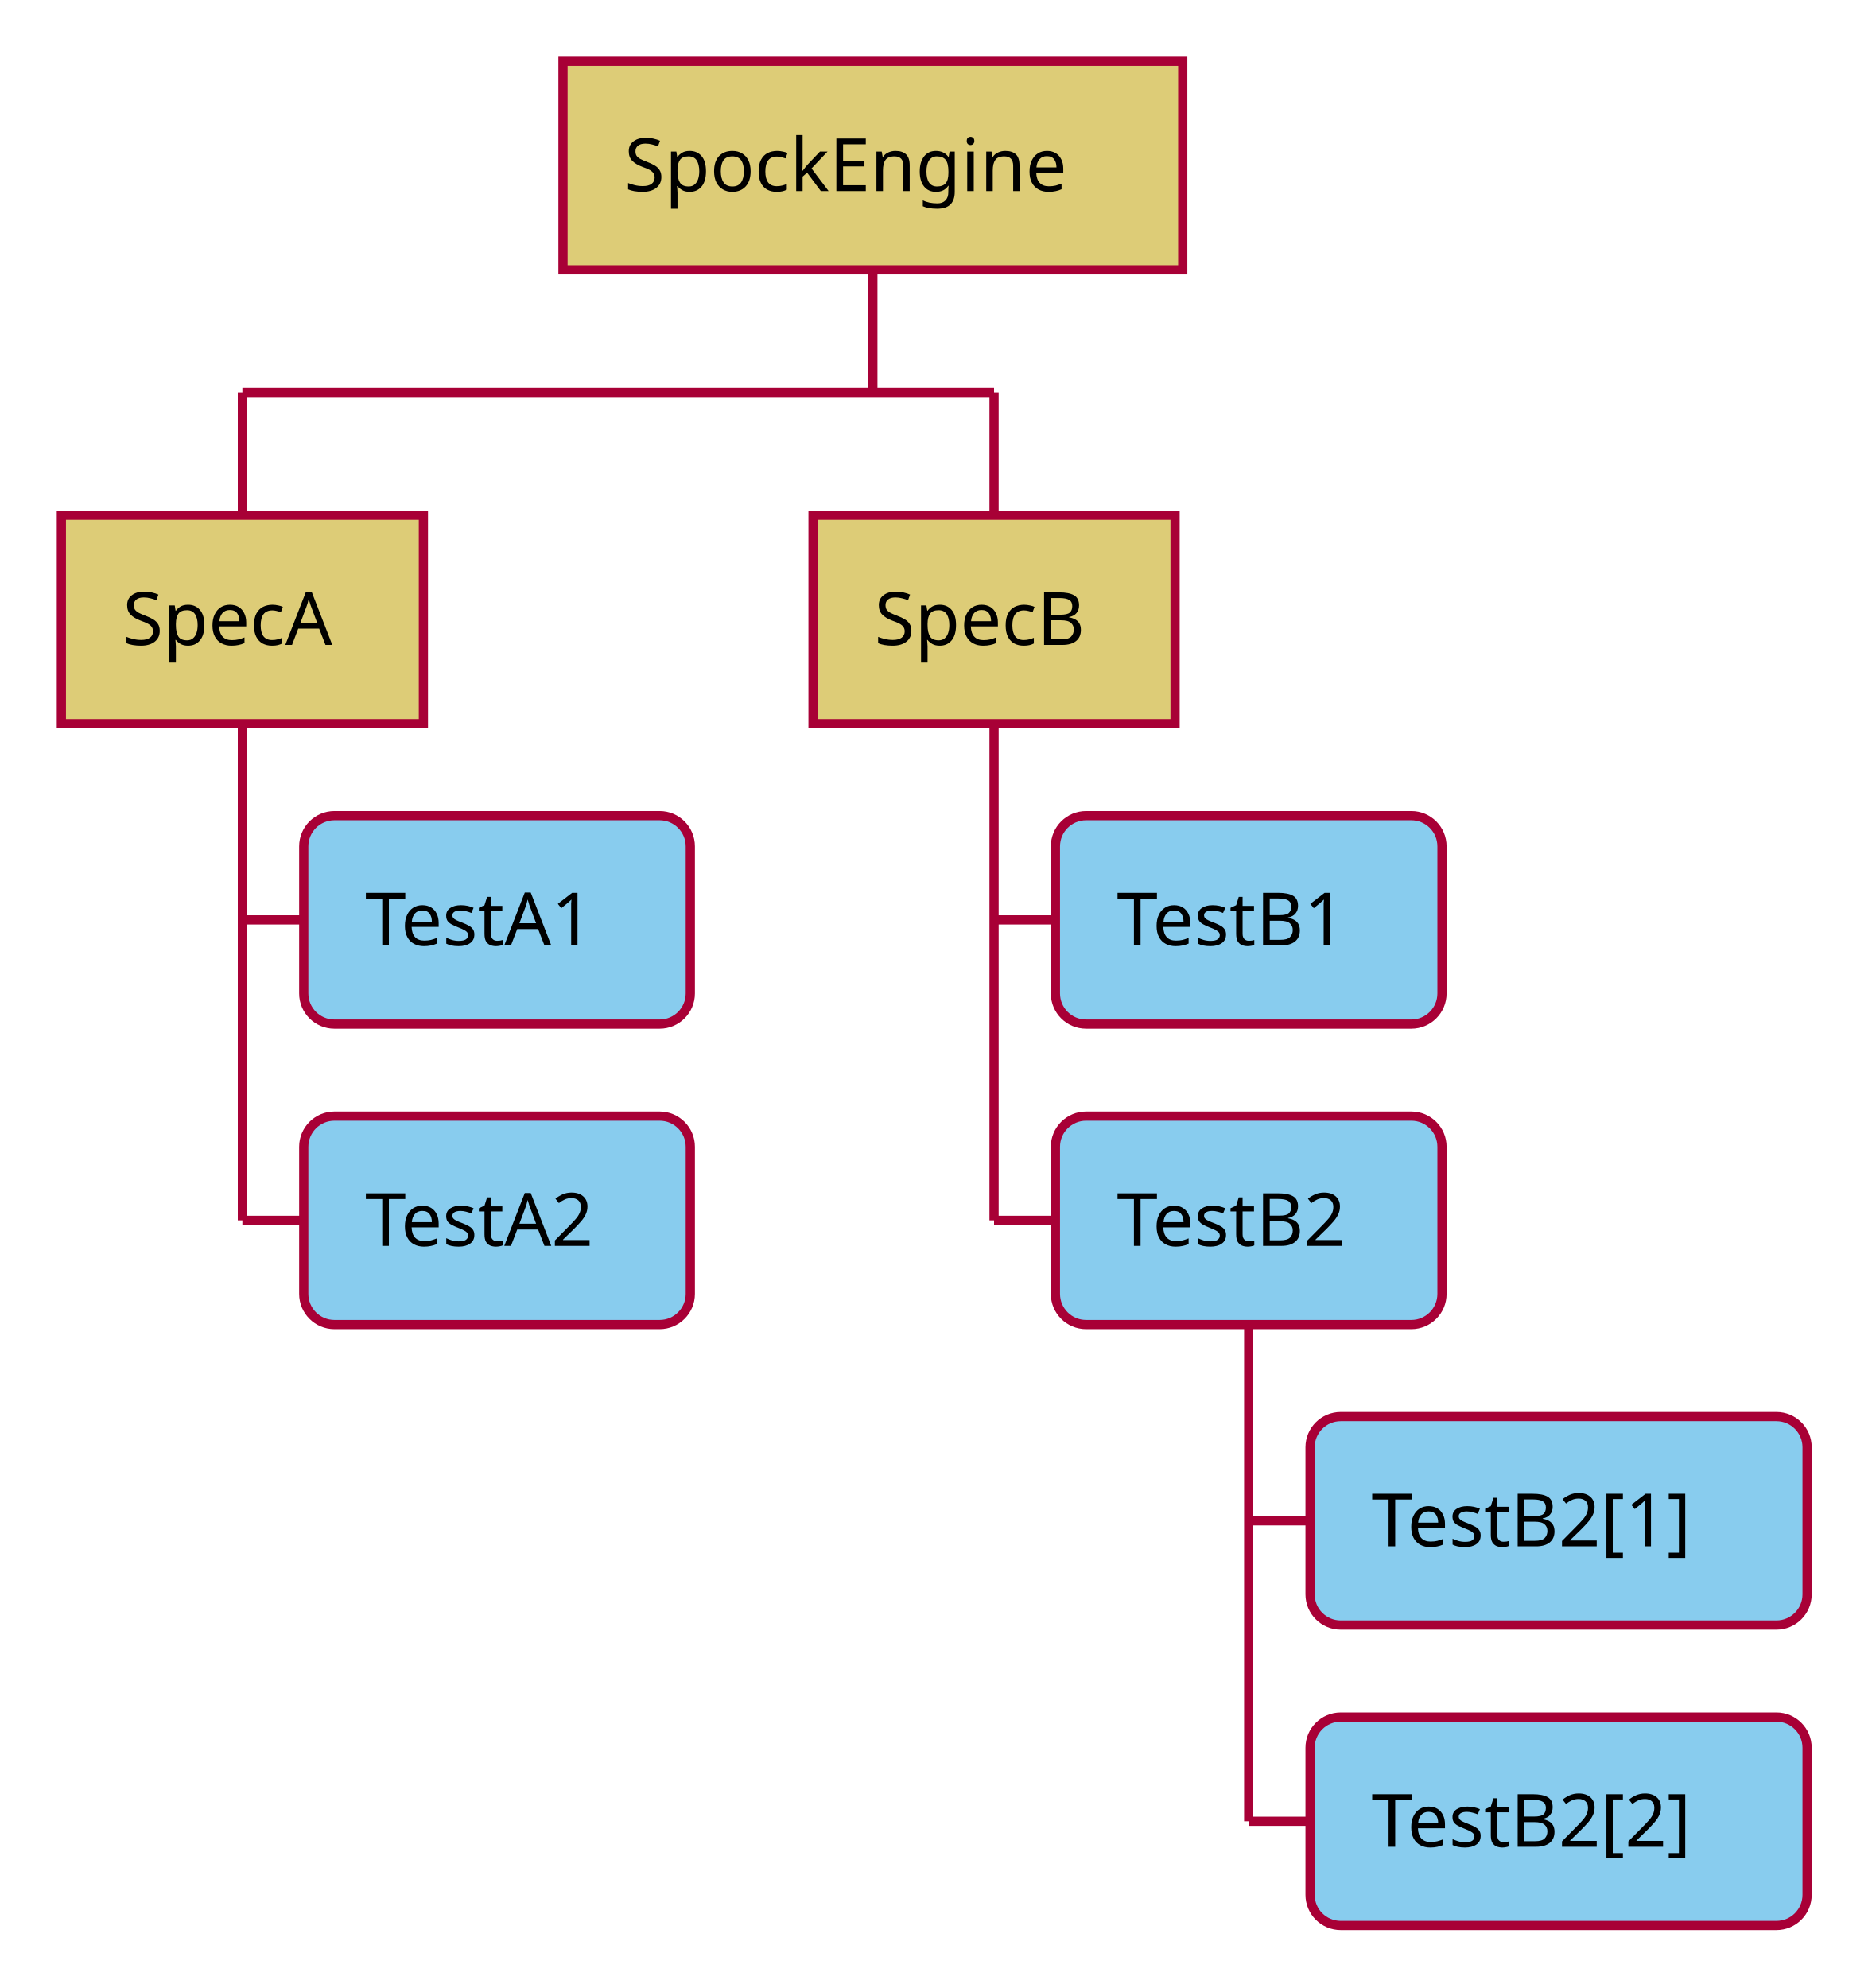
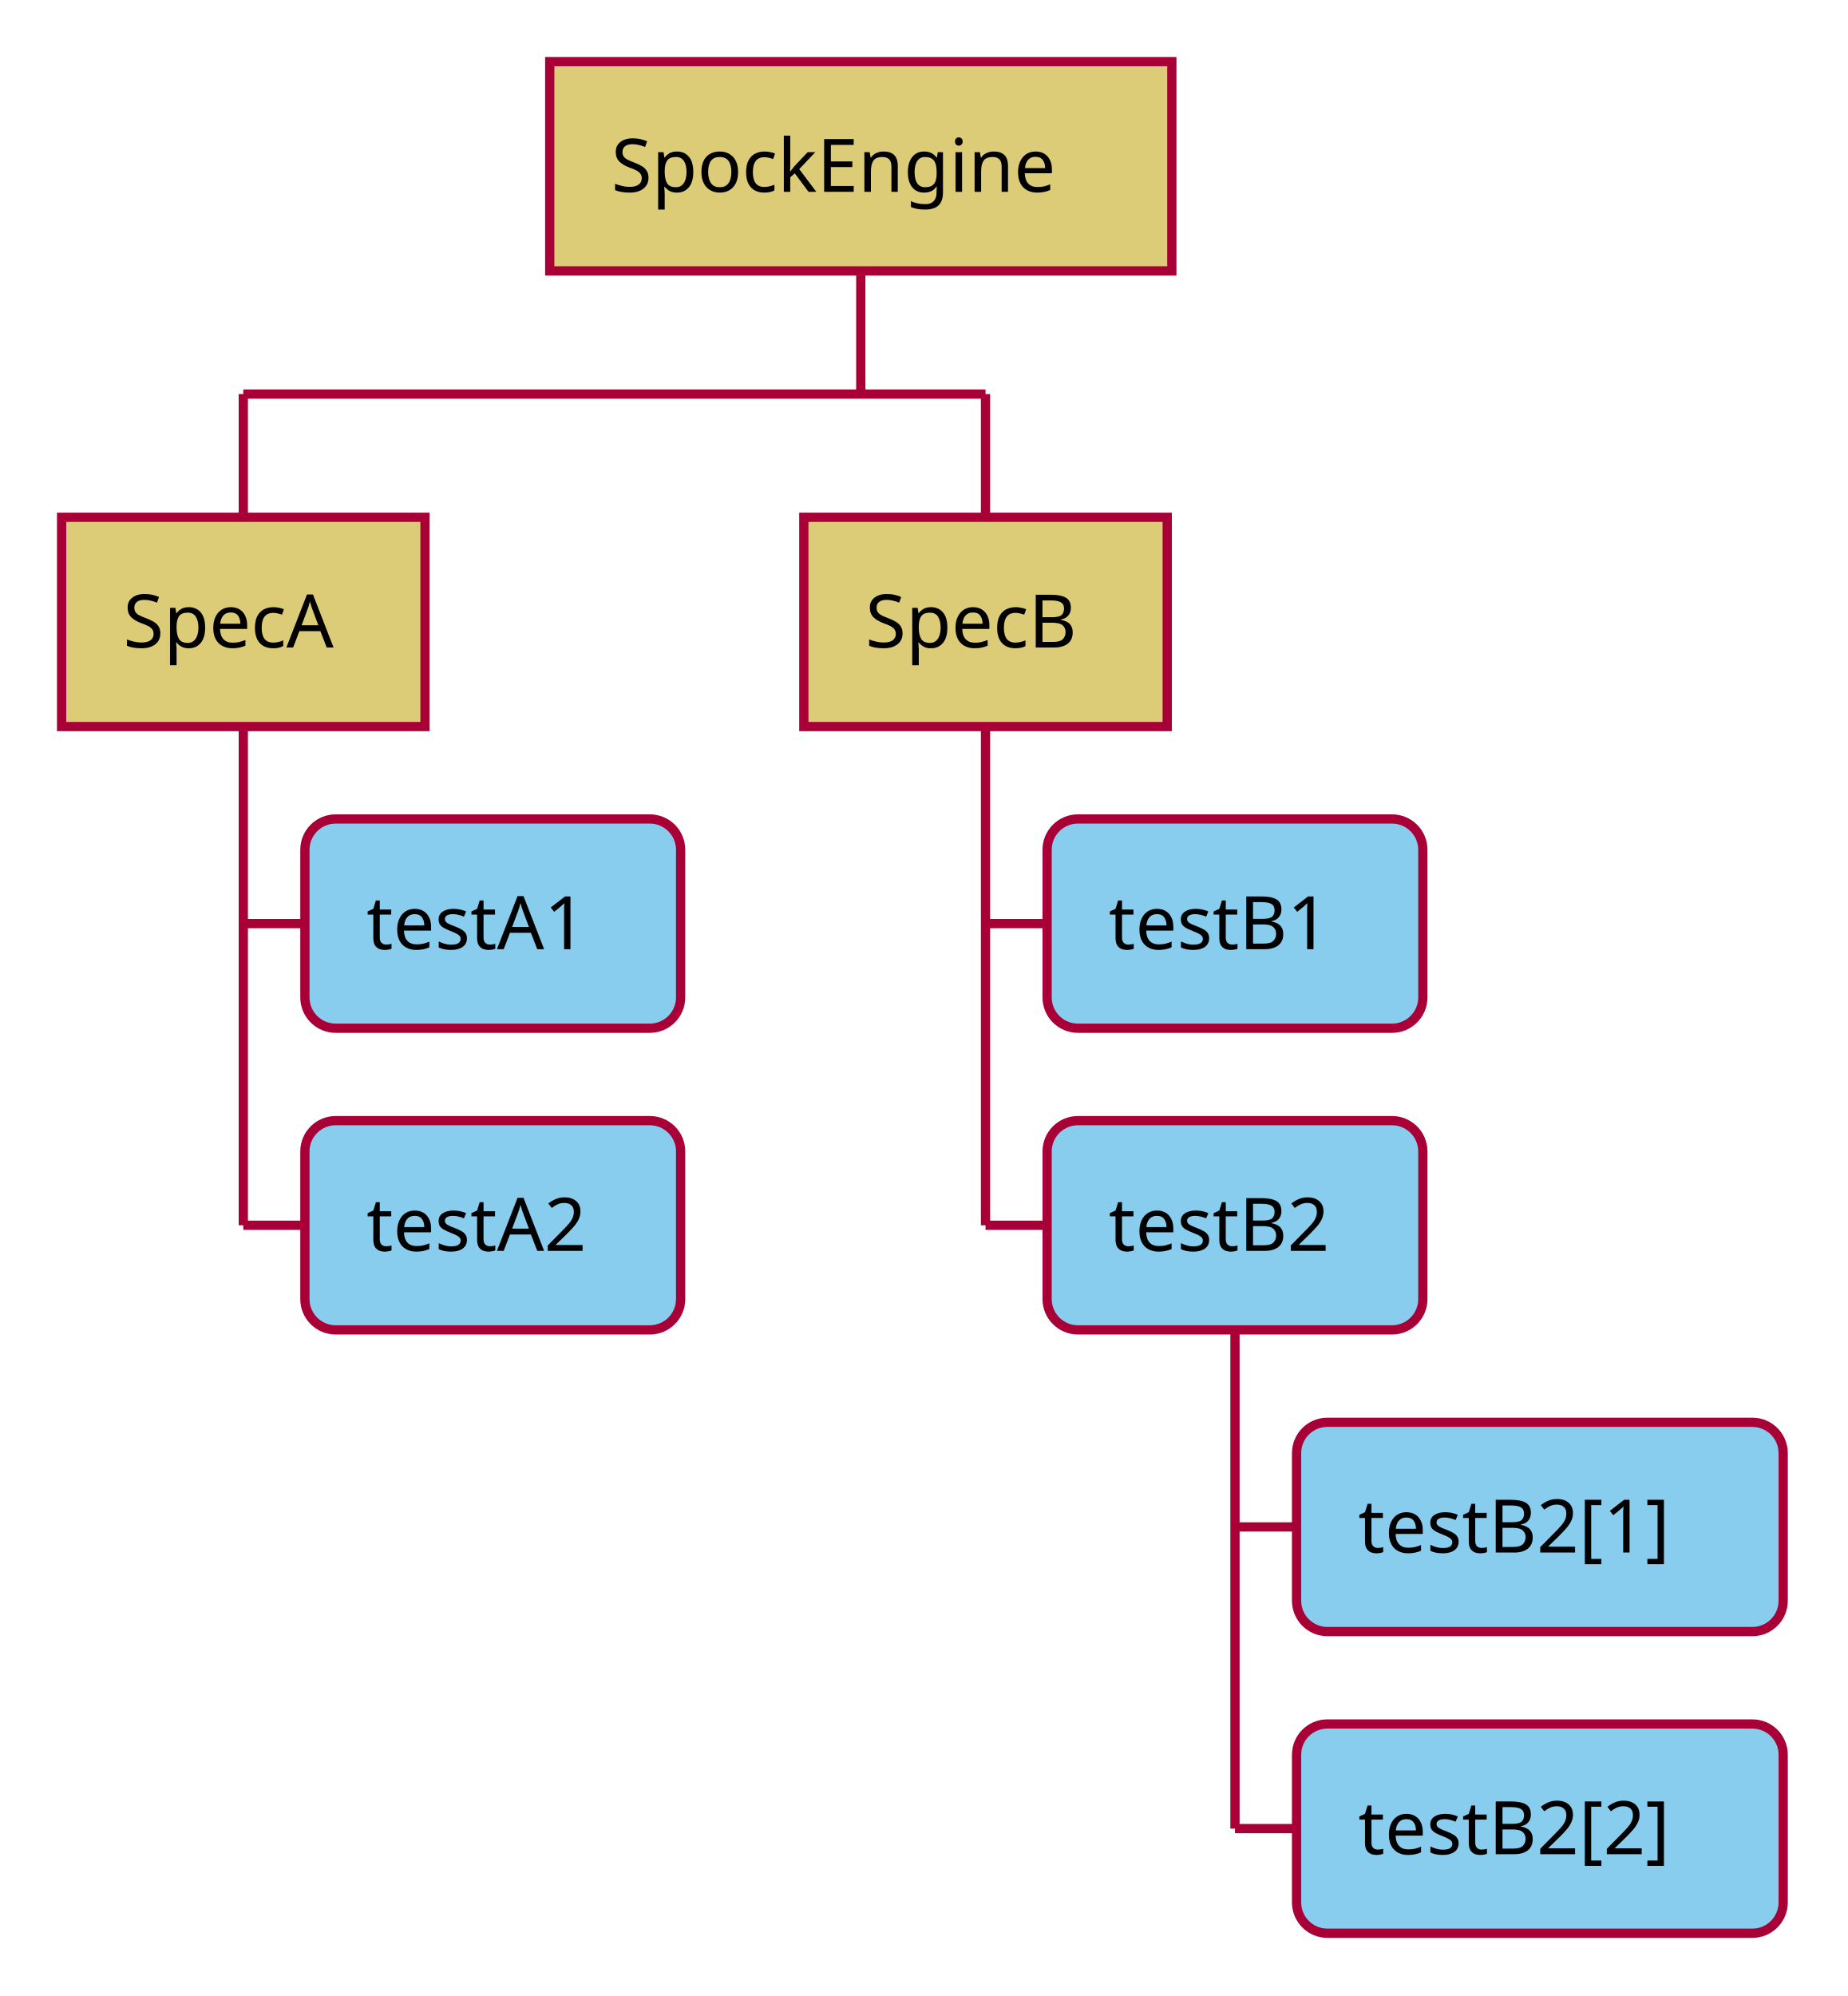
- <svg xmlns="http://www.w3.org/2000/svg" contentScriptType="application/ecmascript" contentStyleType="text/css" height="324px" preserveAspectRatio="none" style="width:305px;height:324px;" version="1.1" viewBox="0 0 305 324" width="305px" zoomAndPan="magnify">
+ <svg xmlns="http://www.w3.org/2000/svg" contentScriptType="application/ecmascript" contentStyleType="text/css" height="324px" preserveAspectRatio="none" style="width:300px;height:324px;" version="1.1" viewBox="0 0 300 324" width="300px" zoomAndPan="magnify">
  <defs />
  <g>
-     <rect fill="#DDCC77" height="33.969" style="stroke: #A80036; stroke-width: 1.5;" width="101" x="91.75" y="10" />
-     <text fill="#000000" font-family="sans-serif" font-size="12" lengthAdjust="spacingAndGlyphs" textLength="81" x="101.75" y="31.139">SpockEngine</text>
-     <line style="stroke: #A80036; stroke-width: 1.5;" x1="142.25" x2="142.25" y1="43.969" y2="63.969" />
+     <rect fill="#DDCC77" height="33.969" style="stroke: #A80036; stroke-width: 1.5;" width="101" x="89.25" y="10" />
+     <text fill="#000000" font-family="sans-serif" font-size="12" lengthAdjust="spacingAndGlyphs" textLength="81" x="99.25" y="31.139">SpockEngine</text>
+     <line style="stroke: #A80036; stroke-width: 1.5;" x1="139.75" x2="139.75" y1="43.969" y2="63.969" />
    <line style="stroke: #A80036; stroke-width: 1.5;" x1="39.5" x2="39.5" y1="63.969" y2="83.969" />
    <rect fill="#DDCC77" height="33.969" style="stroke: #A80036; stroke-width: 1.5;" width="59" x="10" y="83.969" />
    <text fill="#000000" font-family="sans-serif" font-size="12" lengthAdjust="spacingAndGlyphs" textLength="39" x="20" y="105.107">SpecA</text>
    <line style="stroke: #A80036; stroke-width: 1.5;" x1="39.5" x2="49.5" y1="149.922" y2="149.922" />
-     <rect fill="#88CCEE" height="33.969" rx="5" ry="5" style="stroke: #A80036; stroke-width: 1.5;" width="63" x="49.5" y="132.938" />
-     <text fill="#000000" font-family="sans-serif" font-size="12" lengthAdjust="spacingAndGlyphs" textLength="43" x="59.5" y="154.076">TestA1</text>
+     <rect fill="#88CCEE" height="33.969" rx="5" ry="5" style="stroke: #A80036; stroke-width: 1.5;" width="61" x="49.5" y="132.938" />
+     <text fill="#000000" font-family="sans-serif" font-size="12" lengthAdjust="spacingAndGlyphs" textLength="41" x="59.5" y="154.076">testA1</text>
    <line style="stroke: #A80036; stroke-width: 1.5;" x1="39.5" x2="49.5" y1="198.891" y2="198.891" />
-     <rect fill="#88CCEE" height="33.969" rx="5" ry="5" style="stroke: #A80036; stroke-width: 1.5;" width="63" x="49.5" y="181.906" />
-     <text fill="#000000" font-family="sans-serif" font-size="12" lengthAdjust="spacingAndGlyphs" textLength="43" x="59.5" y="203.045">TestA2</text>
+     <rect fill="#88CCEE" height="33.969" rx="5" ry="5" style="stroke: #A80036; stroke-width: 1.5;" width="61" x="49.5" y="181.906" />
+     <text fill="#000000" font-family="sans-serif" font-size="12" lengthAdjust="spacingAndGlyphs" textLength="41" x="59.5" y="203.045">testA2</text>
    <line style="stroke: #A80036; stroke-width: 1.5;" x1="39.5" x2="39.5" y1="117.938" y2="198.891" />
-     <line style="stroke: #A80036; stroke-width: 1.5;" x1="162" x2="162" y1="63.969" y2="83.969" />
-     <rect fill="#DDCC77" height="33.969" style="stroke: #A80036; stroke-width: 1.5;" width="59" x="132.5" y="83.969" />
-     <text fill="#000000" font-family="sans-serif" font-size="12" lengthAdjust="spacingAndGlyphs" textLength="39" x="142.5" y="105.107">SpecB</text>
-     <line style="stroke: #A80036; stroke-width: 1.5;" x1="162" x2="172" y1="149.922" y2="149.922" />
-     <rect fill="#88CCEE" height="33.969" rx="5" ry="5" style="stroke: #A80036; stroke-width: 1.5;" width="63" x="172" y="132.938" />
-     <text fill="#000000" font-family="sans-serif" font-size="12" lengthAdjust="spacingAndGlyphs" textLength="43" x="182" y="154.076">TestB1</text>
-     <line style="stroke: #A80036; stroke-width: 1.5;" x1="162" x2="172" y1="198.891" y2="198.891" />
-     <rect fill="#88CCEE" height="33.969" rx="5" ry="5" style="stroke: #A80036; stroke-width: 1.5;" width="63" x="172" y="181.906" />
-     <text fill="#000000" font-family="sans-serif" font-size="12" lengthAdjust="spacingAndGlyphs" textLength="43" x="182" y="203.045">TestB2</text>
-     <line style="stroke: #A80036; stroke-width: 1.5;" x1="203.5" x2="213.5" y1="247.859" y2="247.859" />
-     <rect fill="#88CCEE" height="33.969" rx="5" ry="5" style="stroke: #A80036; stroke-width: 1.5;" width="81" x="213.5" y="230.875" />
-     <text fill="#000000" font-family="sans-serif" font-size="12" lengthAdjust="spacingAndGlyphs" textLength="61" x="223.5" y="252.014">TestB2[1]</text>
-     <line style="stroke: #A80036; stroke-width: 1.5;" x1="203.5" x2="213.5" y1="296.828" y2="296.828" />
-     <rect fill="#88CCEE" height="33.969" rx="5" ry="5" style="stroke: #A80036; stroke-width: 1.5;" width="81" x="213.5" y="279.844" />
-     <text fill="#000000" font-family="sans-serif" font-size="12" lengthAdjust="spacingAndGlyphs" textLength="61" x="223.5" y="300.982">TestB2[2]</text>
-     <line style="stroke: #A80036; stroke-width: 1.5;" x1="203.5" x2="203.5" y1="215.875" y2="296.828" />
-     <line style="stroke: #A80036; stroke-width: 1.5;" x1="162" x2="162" y1="117.938" y2="198.891" />
-     <line style="stroke: #A80036; stroke-width: 1.5;" x1="39.5" x2="162" y1="63.969" y2="63.969" />
+     <line style="stroke: #A80036; stroke-width: 1.5;" x1="160" x2="160" y1="63.969" y2="83.969" />
+     <rect fill="#DDCC77" height="33.969" style="stroke: #A80036; stroke-width: 1.5;" width="59" x="130.5" y="83.969" />
+     <text fill="#000000" font-family="sans-serif" font-size="12" lengthAdjust="spacingAndGlyphs" textLength="39" x="140.5" y="105.107">SpecB</text>
+     <line style="stroke: #A80036; stroke-width: 1.5;" x1="160" x2="170" y1="149.922" y2="149.922" />
+     <rect fill="#88CCEE" height="33.969" rx="5" ry="5" style="stroke: #A80036; stroke-width: 1.5;" width="61" x="170" y="132.938" />
+     <text fill="#000000" font-family="sans-serif" font-size="12" lengthAdjust="spacingAndGlyphs" textLength="41" x="180" y="154.076">testB1</text>
+     <line style="stroke: #A80036; stroke-width: 1.5;" x1="160" x2="170" y1="198.891" y2="198.891" />
+     <rect fill="#88CCEE" height="33.969" rx="5" ry="5" style="stroke: #A80036; stroke-width: 1.5;" width="61" x="170" y="181.906" />
+     <text fill="#000000" font-family="sans-serif" font-size="12" lengthAdjust="spacingAndGlyphs" textLength="41" x="180" y="203.045">testB2</text>
+     <line style="stroke: #A80036; stroke-width: 1.5;" x1="200.5" x2="210.5" y1="247.859" y2="247.859" />
+     <rect fill="#88CCEE" height="33.969" rx="5" ry="5" style="stroke: #A80036; stroke-width: 1.5;" width="79" x="210.5" y="230.875" />
+     <text fill="#000000" font-family="sans-serif" font-size="12" lengthAdjust="spacingAndGlyphs" textLength="59" x="220.5" y="252.014">testB2[1]</text>
+     <line style="stroke: #A80036; stroke-width: 1.5;" x1="200.5" x2="210.5" y1="296.828" y2="296.828" />
+     <rect fill="#88CCEE" height="33.969" rx="5" ry="5" style="stroke: #A80036; stroke-width: 1.5;" width="79" x="210.5" y="279.844" />
+     <text fill="#000000" font-family="sans-serif" font-size="12" lengthAdjust="spacingAndGlyphs" textLength="59" x="220.5" y="300.982">testB2[2]</text>
+     <line style="stroke: #A80036; stroke-width: 1.5;" x1="200.5" x2="200.5" y1="215.875" y2="296.828" />
+     <line style="stroke: #A80036; stroke-width: 1.5;" x1="160" x2="160" y1="117.938" y2="198.891" />
+     <line style="stroke: #A80036; stroke-width: 1.5;" x1="39.5" x2="160" y1="63.969" y2="63.969" />
  </g>
</svg>
